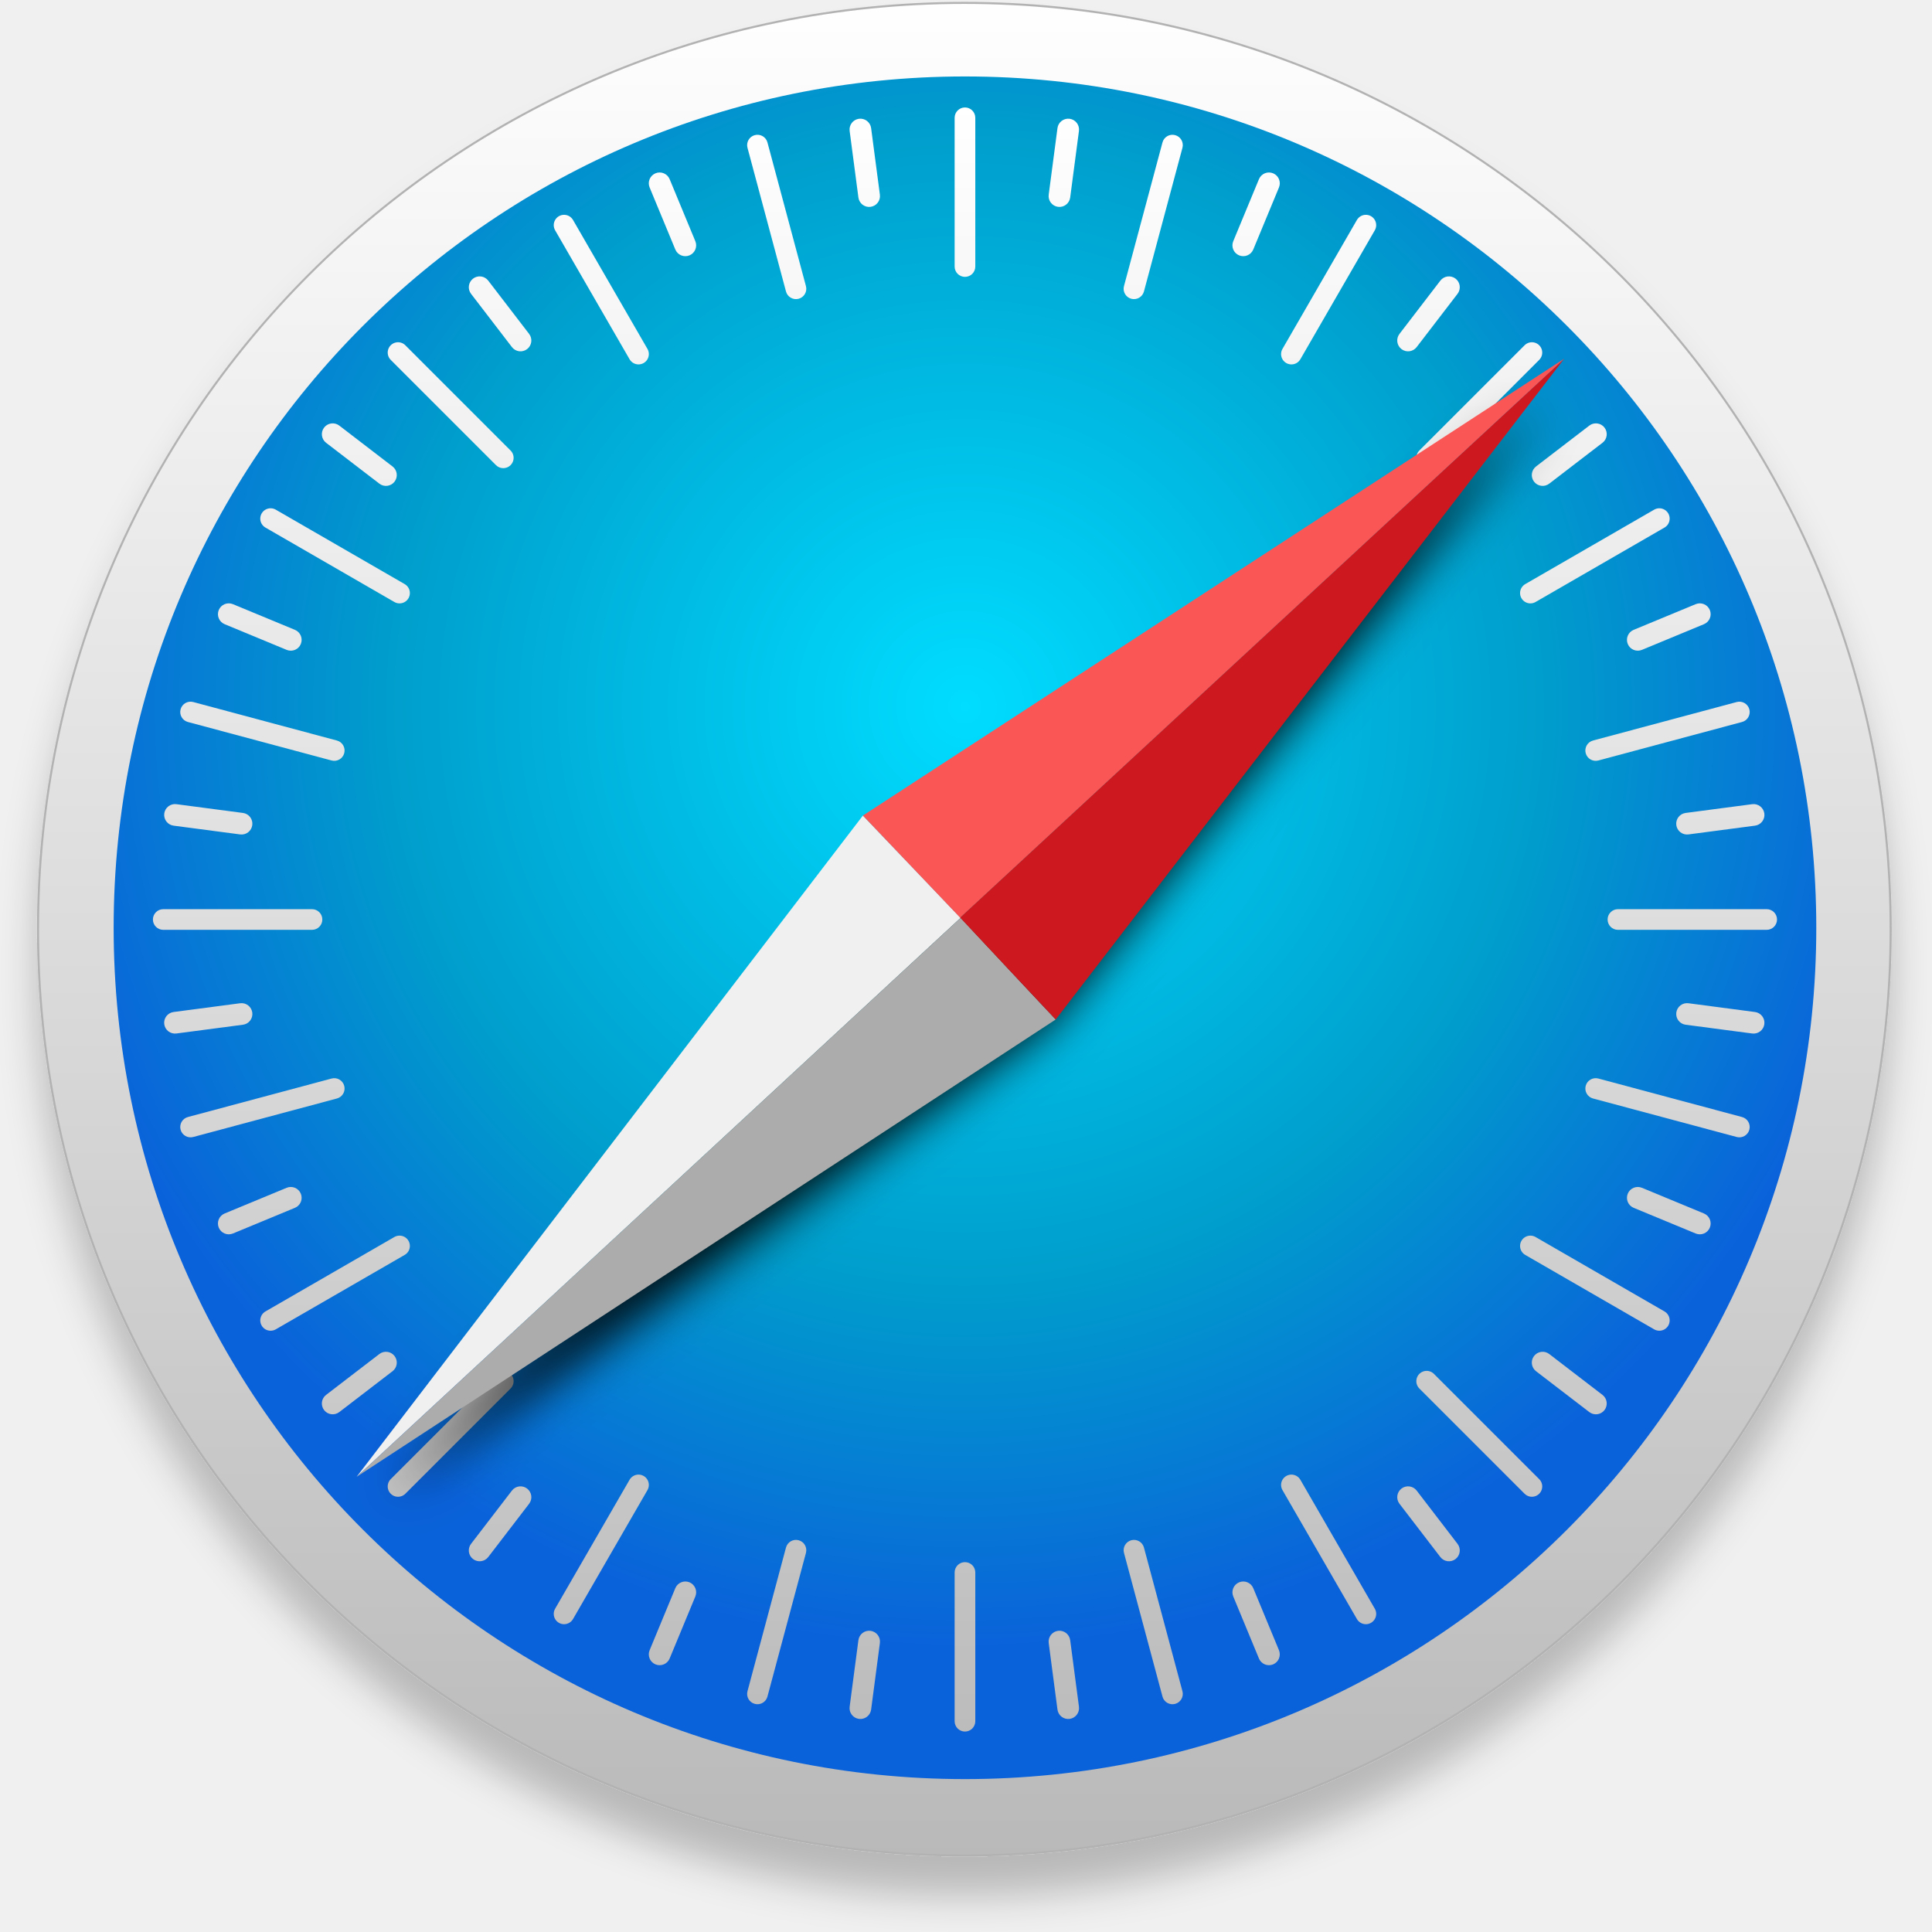
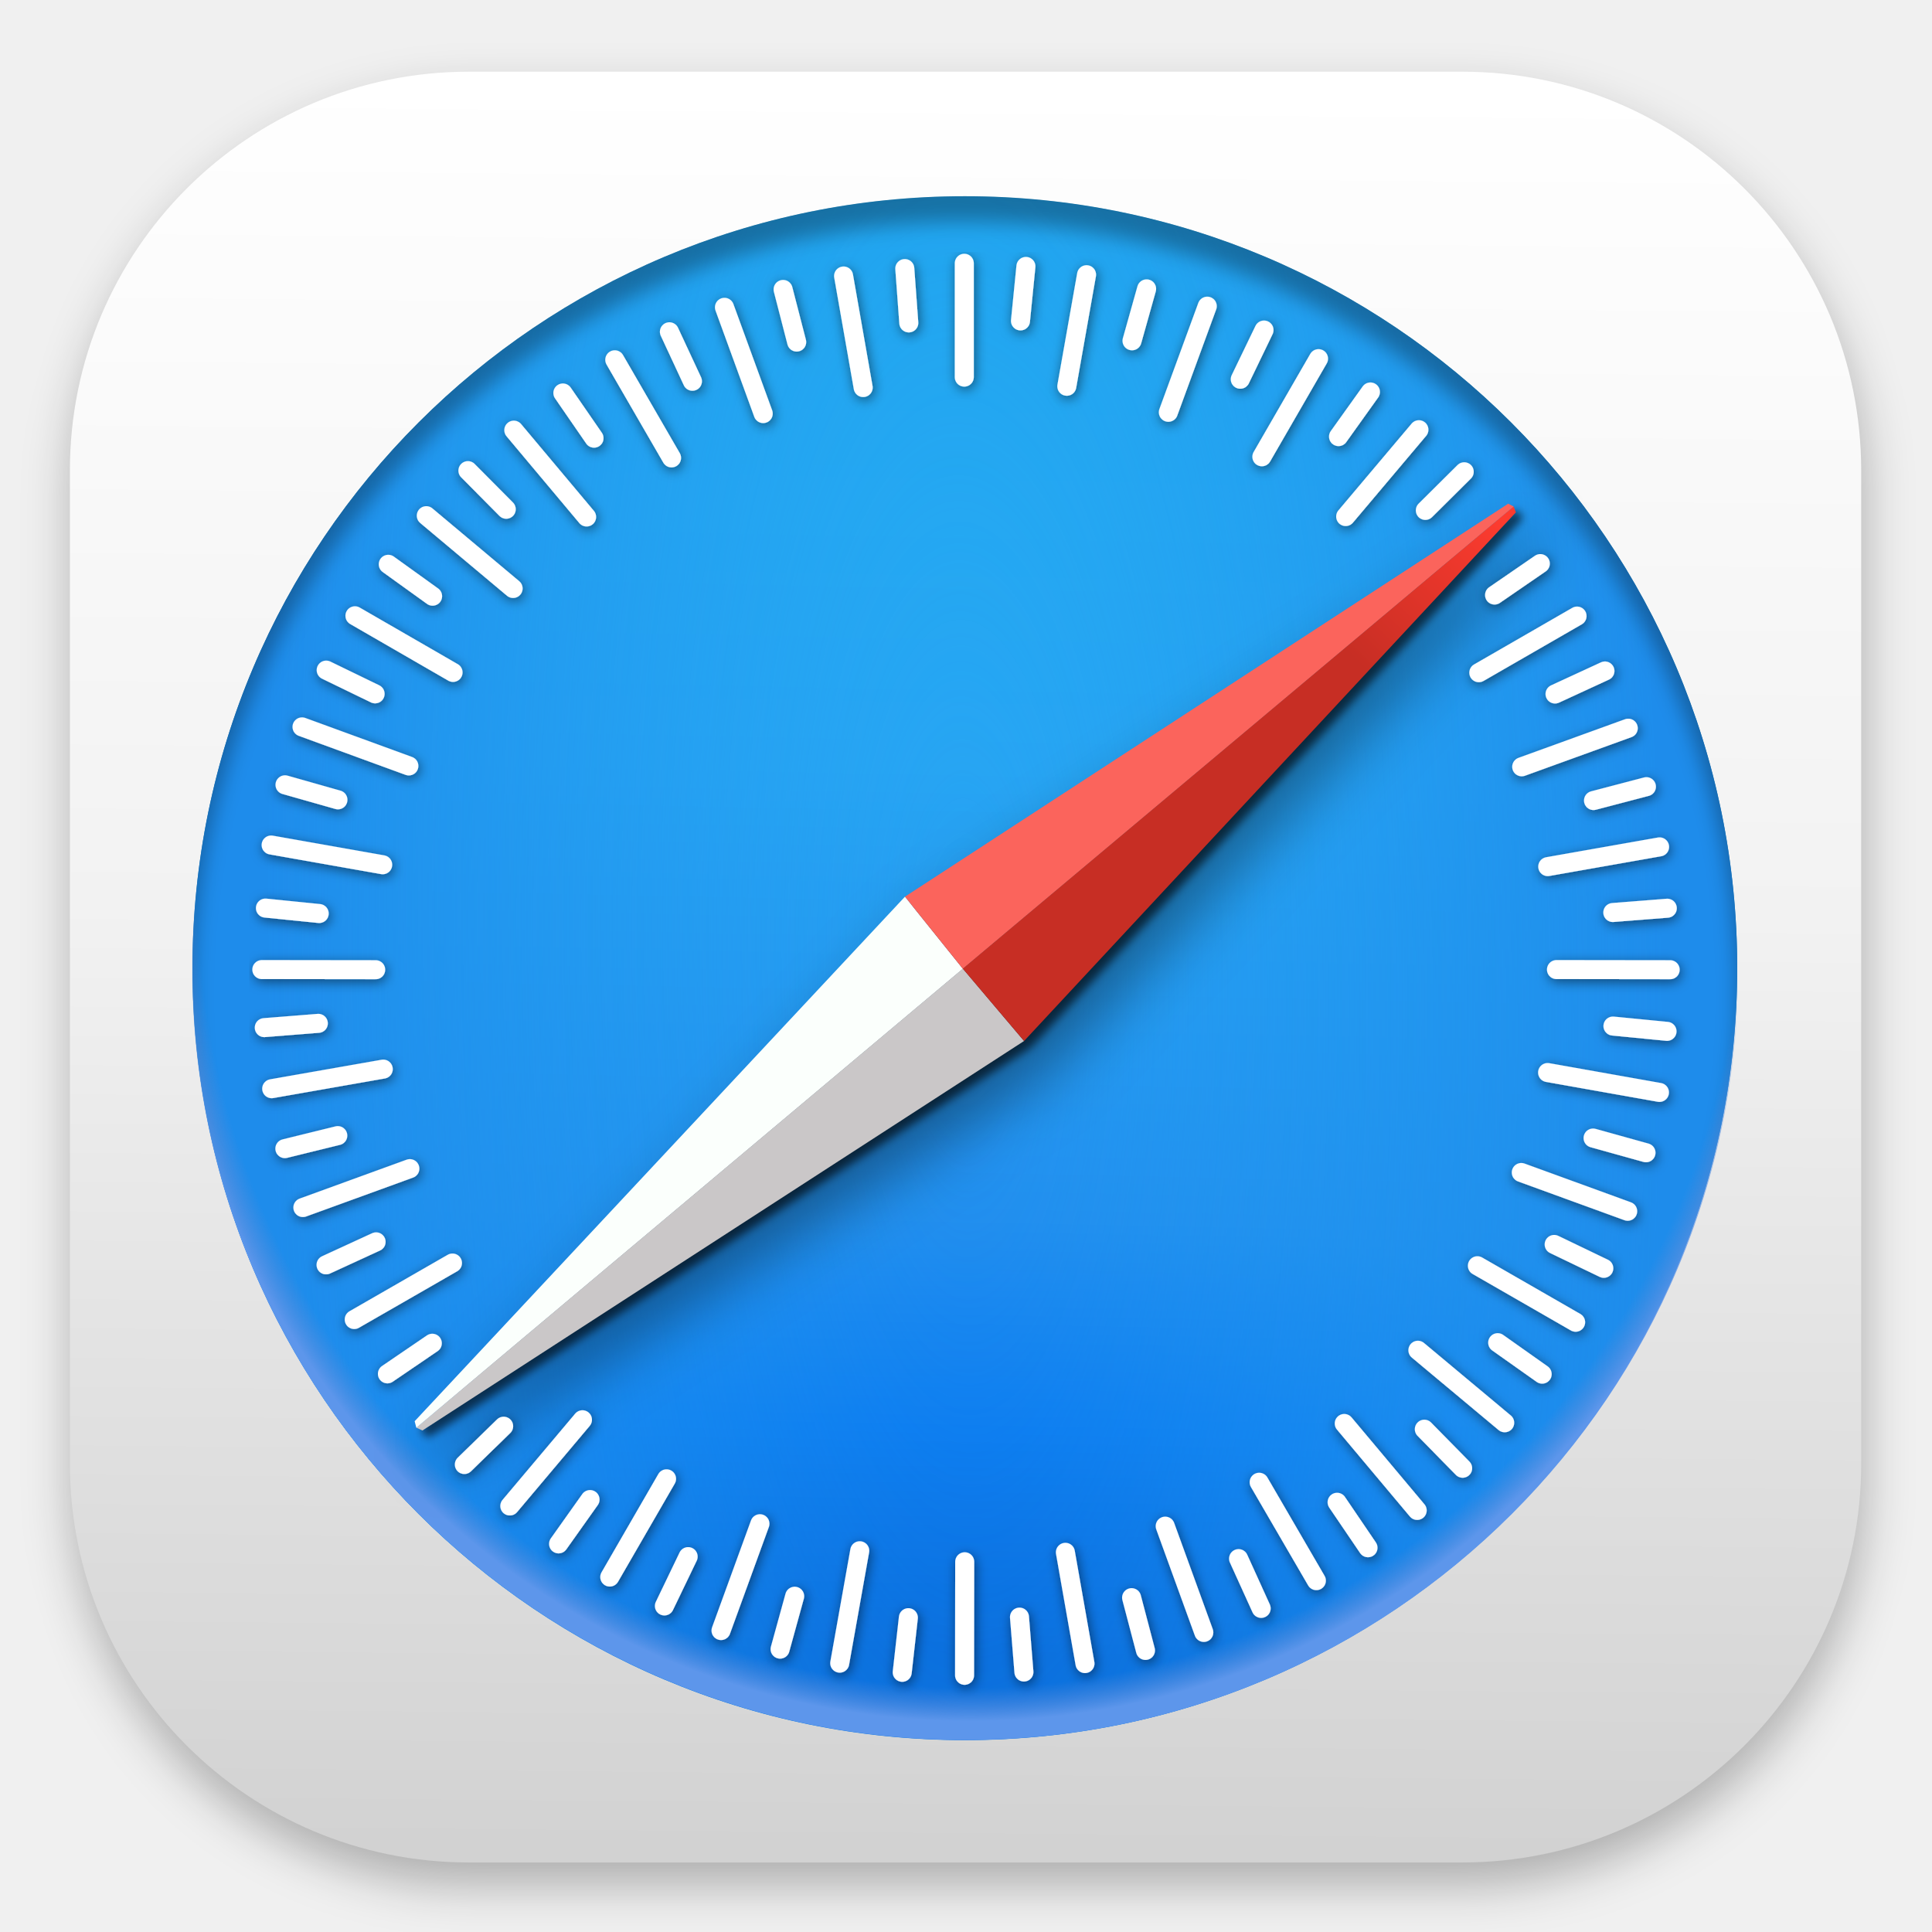
- <svg xmlns="http://www.w3.org/2000/svg" preserveAspectRatio="xMinYMin" viewBox="0 0 935 935">
+ <svg xmlns="http://www.w3.org/2000/svg" xmlns:xlink="http://www.w3.org/1999/xlink" viewBox="194.5 190.1 135.1 135.1">
+   <style>.b{color-interpolation-filters:srgb}.c{flood-opacity:.31}</style>
  <defs>
-     <linearGradient x1="50%" y1="0%" x2="50%" y2="99.659%" id="a">
-       <stop stop-color="#FFF" offset="0%" />
-       <stop stop-color="#B9B9B9" offset="100%" />
+     <linearGradient id="a" x1="132.55" x2="134.37" y1="111.67" y2="-105.3" xlink:href="#b">
+       <stop offset="0" stop-color="#d2d2d2" />
+       <stop offset=".53" stop-color="#f2f2f2" />
+       <stop offset="1" stop-color="#fff" />
    </linearGradient>
-     <filter x="-50%" y="-50%" width="200%" height="200%" filterUnits="objectBoundingBox" id="b">
-       <feOffset dy="19" in="SourceAlpha" result="shadowOffsetOuter1" />
-       <feGaussianBlur stdDeviation="9.5" in="shadowOffsetOuter1" result="shadowBlurOuter1" />
-       <feColorMatrix values="0 0 0 0 0 0 0 0 0 0 0 0 0 0 0 0 0 0 0.233 0" in="shadowBlurOuter1" result="shadowMatrixOuter1" />
+     <linearGradient id="b" gradientUnits="userSpaceOnUse" />
+     <linearGradient id="c" x1="65.44" x2="67.4" y1="115.72" y2="17.14" xlink:href="#b">
+       <stop offset="0" stop-color="#005ad5" />
+       <stop offset=".16" stop-color="#0875f0" />
+       <stop offset=".31" stop-color="#218cee" />
+       <stop offset=".63" stop-color="#27a5f3" />
+       <stop offset=".81" stop-color="#25aaf2" />
+       <stop offset="1" stop-color="#21aaef" />
+     </linearGradient>
+     <linearGradient id="d" x1="158.7" x2="176.28" y1="96.71" y2="79.53" xlink:href="#b">
+       <stop offset="0" stop-color="#c72e24" />
+       <stop offset="1" stop-color="#fd3b2f" />
+     </linearGradient>
+     <filter id="e" class="b">
+       <feFlood flood-opacity=".28" />
+       <feComposite in2="SourceGraphic" operator="in" />
+       <feGaussianBlur stdDeviation="3" />
+       <feOffset dx=".3" dy="2.8" />
+       <feComposite in="SourceGraphic" />
+     </filter>
+     <filter id="f" class="b">
+       <feFlood class="c" />
+       <feComposite class="c" in2="SourceGraphic" operator="out" />
+       <feGaussianBlur flood-opacity=".3" stdDeviation=".7" />
+       <feOffset dy="1.8" />
+       <feComposite in2="SourceGraphic" operator="atop" />
+     </filter>
+     <filter id="g" class="b">
+       <feFlood flood-opacity=".61" />
+       <feComposite in2="SourceGraphic" operator="in" />
+       <feGaussianBlur stdDeviation=".5" />
+       <feOffset dx=".8" dy=".8" />
+       <feComposite in="SourceGraphic" result="A" />
+       <feColorMatrix values="0 0 0 -1 0 0 0 0 -1 0 0 0 0 -1 0 0 0 0 1 0" />
+       <feFlood flood-opacity=".4" />
+       <feComposite in2="A" operator="in" />
+       <feGaussianBlur stdDeviation="3.8" />
+       <feOffset dx="2.3" dy="3.3" />
+       <feComposite in="A" />
+     </filter>
+     <filter id="h" width="110%" height="110%" x="-1%" y="-1%">
+       <feGaussianBlur in="SourceAlpha" stdDeviation=".4" />
+       <feOffset dx=".1" dy=".2" />
+       <feComponentTransfer result="A">
+         <feFuncA type="linear" />
+       </feComponentTransfer>
+       <feFlood flood-color="rgba(0,0,0,0.5)" />
+       <feComposite in2="A" operator="in" />
      <feMerge>
-         <feMergeNode in="shadowMatrixOuter1" />
+         <feMergeNode />
        <feMergeNode in="SourceGraphic" />
      </feMerge>
    </filter>
-     <radialGradient cy="36.906%" fx="50%" fy="36.906%" r="58.132%" id="c">
-       <stop stop-color="#0DF" offset="0%" />
-       <stop stop-color="#009ECC" offset="58.673%" />
-       <stop stop-color="#0A62DA" offset="95.892%" />
+     <radialGradient id="i" cx="-69.88" cy="69.29" r="54.01" gradientTransform="matrix(.9023 -.01249 .0377 2.7234 -9.44 -120.29)" xlink:href="#b">
+       <stop offset="0" stop-color="#24a5f3" stop-opacity=".01" />
+       <stop offset="1" stop-color="#1e8ceb" stop-opacity=".98" />
    </radialGradient>
-     <linearGradient x1="50%" y1="0%" x2="50%" y2="100%" id="d">
-       <stop stop-color="#FFF" offset="0%" />
-       <stop stop-color="#BCBCBC" offset="99.659%" />
-     </linearGradient>
-     <filter x="-50%" y="-50%" width="200%" height="200%" filterUnits="objectBoundingBox" id="e">
-       <feGaussianBlur stdDeviation="11.827" in="SourceGraphic" result="blur" />
-     </filter>
+     <radialGradient id="j" cx="109.35" cy="13.76" r="93.08" gradientTransform="matrix(-.01822 1.0922 -1.042 -.01765 136.95 -115.33)" xlink:href="#b">
+       <stop offset="0" stop-opacity="0" />
+       <stop offset=".96" stop-color="#5488d6" stop-opacity="0" />
+       <stop offset="1" stop-color="#5d96eb" />
+     </radialGradient>
  </defs>
-   <g transform="translate(18 1)" fill="none">
-     <circle stroke="#B2B2B2" fill="url(#a)" filter="url(#b)" cx="448.7" cy="448.7" r="448.3" />
-     <circle fill="url(#c)" cx="449" cy="448" r="412" />
-     <path d="M444 56.006a5 5 0 1 1 10 0v71.988a5 5 0 1 1-10 0V56.006zm0 704a5 5 0 1 1 10 0v71.988a5 5 0 1 1-10 0v-71.988zM836.994 439a5 5 0 1 1 0 10h-71.988a5 5 0 1 1 0-10h71.988zm-704 0a5 5 0 1 1 0 10H61.006a5 5 0 1 1 0-10h71.988zm586.824-272.889a5 5 0 1 1 7.071 7.071l-50.903 50.904a5 5 0 1 1-7.071-7.071l50.903-50.904zM222.014 663.914a5 5 0 1 1 7.071 7.071l-50.903 50.904a5 5 0 1 1-7.071-7.071l50.903-50.904zm504.875 50.904a5 5 0 1 1-7.071 7.071l-50.904-50.903a5 5 0 1 1 7.071-7.071l50.904 50.903zM229.086 217.014a5 5 0 1 1-7.071 7.071l-50.904-50.903a5 5 0 1 1 7.071-7.071l50.904 50.903zm409.58-111.527a5 5 0 1 1 8.66 5l-35.993 62.344a5 5 0 1 1-8.66-5l35.994-62.344zm-352 609.682a5 5 0 1 1 8.66 5l-35.993 62.344a5 5 0 1 1-8.66-5l35.994-62.344zm500.847-81.502a5 5 0 1 1-5 8.66l-62.344-35.994a5 5 0 1 1 5-8.66l62.344 35.994zm-609.682-352a5 5 0 1 1-5 8.66l-62.344-35.994a5 5 0 1 1 5-8.66l62.344 35.994zm644.648 57.083a5 5 0 1 1 2.588 9.66l-69.535 18.631a5 5 0 1 1-2.588-9.66l69.535-18.63zM142.468 520.96a5 5 0 1 1 2.588 9.66l-69.535 18.63a5 5 0 1 1-2.588-9.66l69.535-18.63zM554.25 817.48a5 5 0 1 1-9.66 2.588l-18.631-69.535a5 5 0 1 1 9.66-2.588l18.63 69.535zM372.04 137.468a5 5 0 1 1-9.66 2.588l-18.63-69.535a5 5 0 1 1 9.66-2.588l18.63 69.535zm172.55-69.535a5 5 0 1 1 9.66 2.588l-18.633 69.535a5 5 0 1 1-9.66-2.588l18.633-69.535zM362.382 747.944a5 5 0 1 1 9.66 2.588l-18.633 69.535a5 5 0 1 1-9.66-2.588l18.633-69.535zm462.685-208.353a5 5 0 1 1-2.588 9.66l-69.535-18.633a5 5 0 1 1 2.588-9.66l69.535 18.633zM145.056 357.382a5 5 0 1 1-2.588 9.66l-69.535-18.633a5 5 0 1 1 2.588-9.66l69.535 18.633zm637.457-111.71a5 5 0 1 1 5 8.66l-62.344 35.995a5 5 0 1 1-5-8.66l62.344-35.994zm-609.682 352a5 5 0 1 1 5 8.66l-62.344 35.995a5 5 0 1 1-5-8.66l62.344-35.994zm474.496 179.84a5 5 0 1 1-8.66 5l-35.994-62.343a5 5 0 1 1 8.66-5l35.994 62.344zm-352-609.681a5 5 0 1 1-8.66 5l-35.994-62.344a5 5 0 1 1 8.66-5l35.994 62.344zm198.44-106.827a5.25 5.25 0 0 1 5.883-4.52 5.24 5.24 0 0 1 4.512 5.888l-4.24 32.209a5.25 5.25 0 0 1-5.882 4.52 5.24 5.24 0 0 1-4.513-5.889l4.24-32.208zM397.43 792.77a5.25 5.25 0 0 1 5.882-4.52 5.24 5.24 0 0 1 4.513 5.888l-4.24 32.209a5.25 5.25 0 0 1-5.883 4.52 5.24 5.24 0 0 1-4.512-5.889l4.24-32.208zm433.91-304.005a5.249 5.249 0 0 1 4.518 5.882 5.24 5.24 0 0 1-5.887 4.513l-32.196-4.239a5.249 5.249 0 0 1-4.518-5.882 5.24 5.24 0 0 1 5.886-4.513l32.197 4.239zM99.575 392.426a5.249 5.249 0 0 1 4.518 5.882 5.24 5.24 0 0 1-5.887 4.513l-32.196-4.239a5.249 5.249 0 0 1-4.518-5.882 5.24 5.24 0 0 1 5.886-4.513l32.197 4.24zm651.574-187.455a5.25 5.25 0 0 1 7.356.963 5.24 5.24 0 0 1-.973 7.354l-25.772 19.776a5.25 5.25 0 0 1-7.356-.963 5.24 5.24 0 0 1 .973-7.355l25.772-19.775zM165.591 654.285a5.25 5.25 0 0 1 7.355.964 5.24 5.24 0 0 1-.973 7.354l-25.772 19.776a5.25 5.25 0 0 1-7.356-.964 5.24 5.24 0 0 1 .974-7.354l25.772-19.776zm521.788 91.864a5.25 5.25 0 0 1-.963 7.355 5.24 5.24 0 0 1-7.355-.973l-19.775-25.772a5.25 5.25 0 0 1 .963-7.355 5.24 5.24 0 0 1 7.355.973l19.775 25.772zM238.064 160.59a5.25 5.25 0 0 1-.963 7.356 5.24 5.24 0 0 1-7.355-.973L209.971 141.2a5.25 5.25 0 0 1 .963-7.356 5.24 5.24 0 0 1 7.355.973l19.775 25.772zm440.998-25.772a5.25 5.25 0 0 1 7.354-.973 5.24 5.24 0 0 1 .964 7.356l-19.776 25.772a5.25 5.25 0 0 1-7.355.973 5.24 5.24 0 0 1-.963-7.355l19.776-25.773zM229.747 720.377a5.25 5.25 0 0 1 7.354-.973 5.24 5.24 0 0 1 .964 7.355l-19.776 25.773a5.25 5.25 0 0 1-7.355.973 5.24 5.24 0 0 1-.963-7.356l19.776-25.772zM757.53 674.06a5.25 5.25 0 0 1 .973 7.355 5.24 5.24 0 0 1-7.355.963l-25.771-19.775a5.25 5.25 0 0 1-.973-7.354 5.24 5.24 0 0 1 7.355-.963l25.771 19.774zM171.973 224.746a5.25 5.25 0 0 1 .973 7.354 5.24 5.24 0 0 1-7.356.963l-25.77-19.773a5.25 5.25 0 0 1-.973-7.355 5.24 5.24 0 0 1 7.355-.963l25.772 19.775zm658.003 163.441a5.25 5.25 0 0 1 5.888 4.513 5.24 5.24 0 0 1-4.52 5.882l-32.203 4.24a5.25 5.25 0 0 1-5.888-4.512 5.24 5.24 0 0 1 4.52-5.883l32.203-4.24zM98.21 484.527a5.25 5.25 0 0 1 5.888 4.512 5.24 5.24 0 0 1-4.52 5.882l-32.203 4.24a5.25 5.25 0 0 1-5.888-4.513 5.24 5.24 0 0 1 4.52-5.882l32.203-4.24zm405.952 340.451a5.25 5.25 0 0 1-4.512 5.889 5.24 5.24 0 0 1-5.883-4.52l-4.24-32.209a5.25 5.25 0 0 1 4.512-5.888 5.24 5.24 0 0 1 5.883 4.52l4.24 32.208zM407.823 93.212a5.25 5.25 0 0 1-4.512 5.888 5.24 5.24 0 0 1-5.882-4.52l-4.24-32.208a5.25 5.25 0 0 1 4.512-5.888 5.24 5.24 0 0 1 5.882 4.52l4.24 32.208zm183.45-7.498a5.25 5.25 0 0 1 6.853-2.844 5.24 5.24 0 0 1 2.834 6.856l-12.432 30.013a5.25 5.25 0 0 1-6.852 2.844 5.24 5.24 0 0 1-2.834-6.856l12.432-30.013zM308.824 767.61a5.25 5.25 0 0 1 6.851-2.843 5.24 5.24 0 0 1 2.835 6.855l-12.432 30.014a5.25 5.25 0 0 1-6.852 2.843 5.24 5.24 0 0 1-2.834-6.856l12.431-30.013zm497.811-181.34a5.25 5.25 0 0 1 2.843 6.852 5.24 5.24 0 0 1-6.855 2.835l-30.009-12.43a5.25 5.25 0 0 1-2.843-6.852 5.24 5.24 0 0 1 6.855-2.835l30.01 12.43zM124.738 303.82a5.25 5.25 0 0 1 2.843 6.851 5.24 5.24 0 0 1-6.855 2.835l-30.01-12.43a5.25 5.25 0 0 1-2.842-6.852 5.24 5.24 0 0 1 6.855-2.835l30.01 12.43zm677.886-12.43a5.25 5.25 0 0 1 6.856 2.834 5.24 5.24 0 0 1-2.843 6.852l-30.012 12.43a5.25 5.25 0 0 1-6.855-2.834 5.24 5.24 0 0 1 2.843-6.852l30.011-12.43zM120.726 573.84a5.25 5.25 0 0 1 6.855 2.835 5.24 5.24 0 0 1-2.843 6.852l-30.011 12.43a5.25 5.25 0 0 1-6.856-2.834 5.24 5.24 0 0 1 2.844-6.852l30.01-12.43zM600.96 797.624a5.25 5.25 0 0 1-2.835 6.856 5.24 5.24 0 0 1-6.852-2.844l-12.431-30.013a5.25 5.25 0 0 1 2.834-6.855 5.24 5.24 0 0 1 6.852 2.843l12.432 30.013zM318.509 115.727a5.25 5.25 0 0 1-2.835 6.855 5.24 5.24 0 0 1-6.852-2.843l-12.431-30.013a5.25 5.25 0 0 1 2.834-6.856 5.24 5.24 0 0 1 6.852 2.844l12.432 30.013z" fill="url(#d)" />
-     <path d="M168.887 723.223l320.27-229.145 239.956-299.734L440.207 442.57l-271.32 280.653z" fill="#000" filter="url(#e)" />
-     <path d="M399.6 393.7l-245 320 292.3-270.5-47.3-49.5z" fill="#F0F0F0" />
-     <path d="M154.6 713.7l338.3-221.3-46-49.2-292.3 270.5z" fill="#ACACAC" />
-     <path d="M492.9 492.4L739 172.6 446.7 443.1l46.2 49.3z" fill="#CE181F" />
-     <path d="M739 172.6L399.6 393.7l47.1 49.4L739 172.6z" fill="#FB5656" />
+   <rect width="220" height="220" x="22" y="-106.53" fill="url(#a)" filter="url(#e)" ry="49" transform="matrix(.56938 0 0 .56921 186.86 255.75)" />
+   <g filter="url(#f)" transform="translate(194.2 190.07)">
+     <ellipse cx="67.77" cy="67.73" fill="url(#c)" paint-order="stroke fill markers" rx="54.01" ry="53.98" />
+     <ellipse cx="-69.88" cy="69.29" fill="url(#i)" rx="54.01" ry="53.98" transform="translate(137.65 -1.55)" />
  </g>
+   <ellipse cx="120" cy="14.15" fill="url(#j)" rx="93.08" ry="93.67" transform="matrix(.58082 0 0 .57636 192.3 249.63)" />
+   <g filter="url(#g)" transform="matrix(.58289 0 0 .56508 196.8 181.63)">
+     <path fill="#cac7c8" d="m46 191.66.73.35 72.18-48.2-7.34-8.95L46 191.66Z" />
+     <path fill="#fbfffc" d="m45.8 190.87.2.8 65.57-56.8-6.95-8.92-58.83 64.92Z" />
+     <path fill="url(#d)" d="m118.91 143.81-7.35-8.95 66.08-57.2.27.73-59 65.42Z" />
+     <path fill="#fb645c" d="m104.62 125.95 6.94 8.92 66.08-57.2-.65-.35-72.37 48.63Z" />
+   </g>
+   <path stroke="#fff" stroke-linecap="round" stroke-miterlimit="1" stroke-width="1.33" d="m286.59 278.44 3.14-2.14m-11.23-17.8 7.8-1.37m-8.32-2.9 3.78-.3m-3.3-12.47 7.8 1.38m-8.2 3.03 3.76.38m-1.2-13.05 7.47 2.73m-3.77-10.5 6.86 3.96m-1.87-10.96 6.07 5.09m.05-11.07 5.09 6.07m1.97-10.99 3.97 6.86m3.7-10.53 2.71 7.43m5.62-9.62 1.37 7.8m15.62-7.89-1.38 7.8m9.82-5.6-2.72 7.42m10.5-3.75-3.96 6.86m10.98-1.89-5.12 6.07m16.18 6.96-6.87 3.96m10.45 3.88-7.45 2.7m9.64 5.6-7.82 1.38m7.81 15.79-7.82-1.39m5.6 9.7-7.44-2.71m3.8 10.47-6.87-3.95m1.91 10.98-6.07-5.07m-.05 11.2-5.1-6.08m-1.95 10.99-4-6.88m-3.87 10.5-2.7-7.43m-5.61 9.61-1.37-7.78m-15.78 7.75 1.4-7.86m-9.7 5.58 2.72-7.47m-10.5 3.73 3.97-6.87m-10.96 1.9 5.08-6.03m-8.26 3.13 2.75-2.68m3.84 8.23 2.2-3.1m5.2 7.44 1.66-3.45m6.43 6.47 1.02-3.7m7.52 5.32.43-3.82m8.08 3.8-.31-3.84m8.81 2.33-.97-3.69m9.06.75-1.58-3.48m9.05-.76-2.16-3.18m8.78-2.38-2.68-2.73m8.24-3.85-3.11-2.2m7.42-5.2-3.47-1.67m6.42-6.41-3.7-1.03m5.17-7.46-3.78-.37m3.8-8.24-3.81.3m2.35-8.8-3.7.97m.8-9.06-3.49 1.61m-1.03-9.12-3.2 2.2m-2.12-8.62-2.72 2.7m-3.84-8.28-2.23 3.12m-5.21-7.45-1.66 3.44m-6.55-6.32-1.02 3.63m-7.42-5.2-.38 3.81m-8.09-3.66.28 3.8m-8.79-2.34.95 3.68m-8.9-.72 1.61 3.46m-9.06.82 2.18 3.16m-8.82 2.27 2.68 2.7m-8.25 3.85 3.1 2.23m-7.44 5.17 3.42 1.66m-6.3 6.36 3.7 1.05m-3.71 24.39 3.7-.91m-2.44 5.03 7.48-2.72m-5.86 6.73 3.5-1.61m-1.53 5.43 6.87-3.95m-13.33-20.52 7.96.01m41.16-41.44v-7.96m.02 98.74.01-7.94m49.33-41.4-7.95-.01" filter="url(#h)" transform="translate(-65 7.73)" />
</svg>
